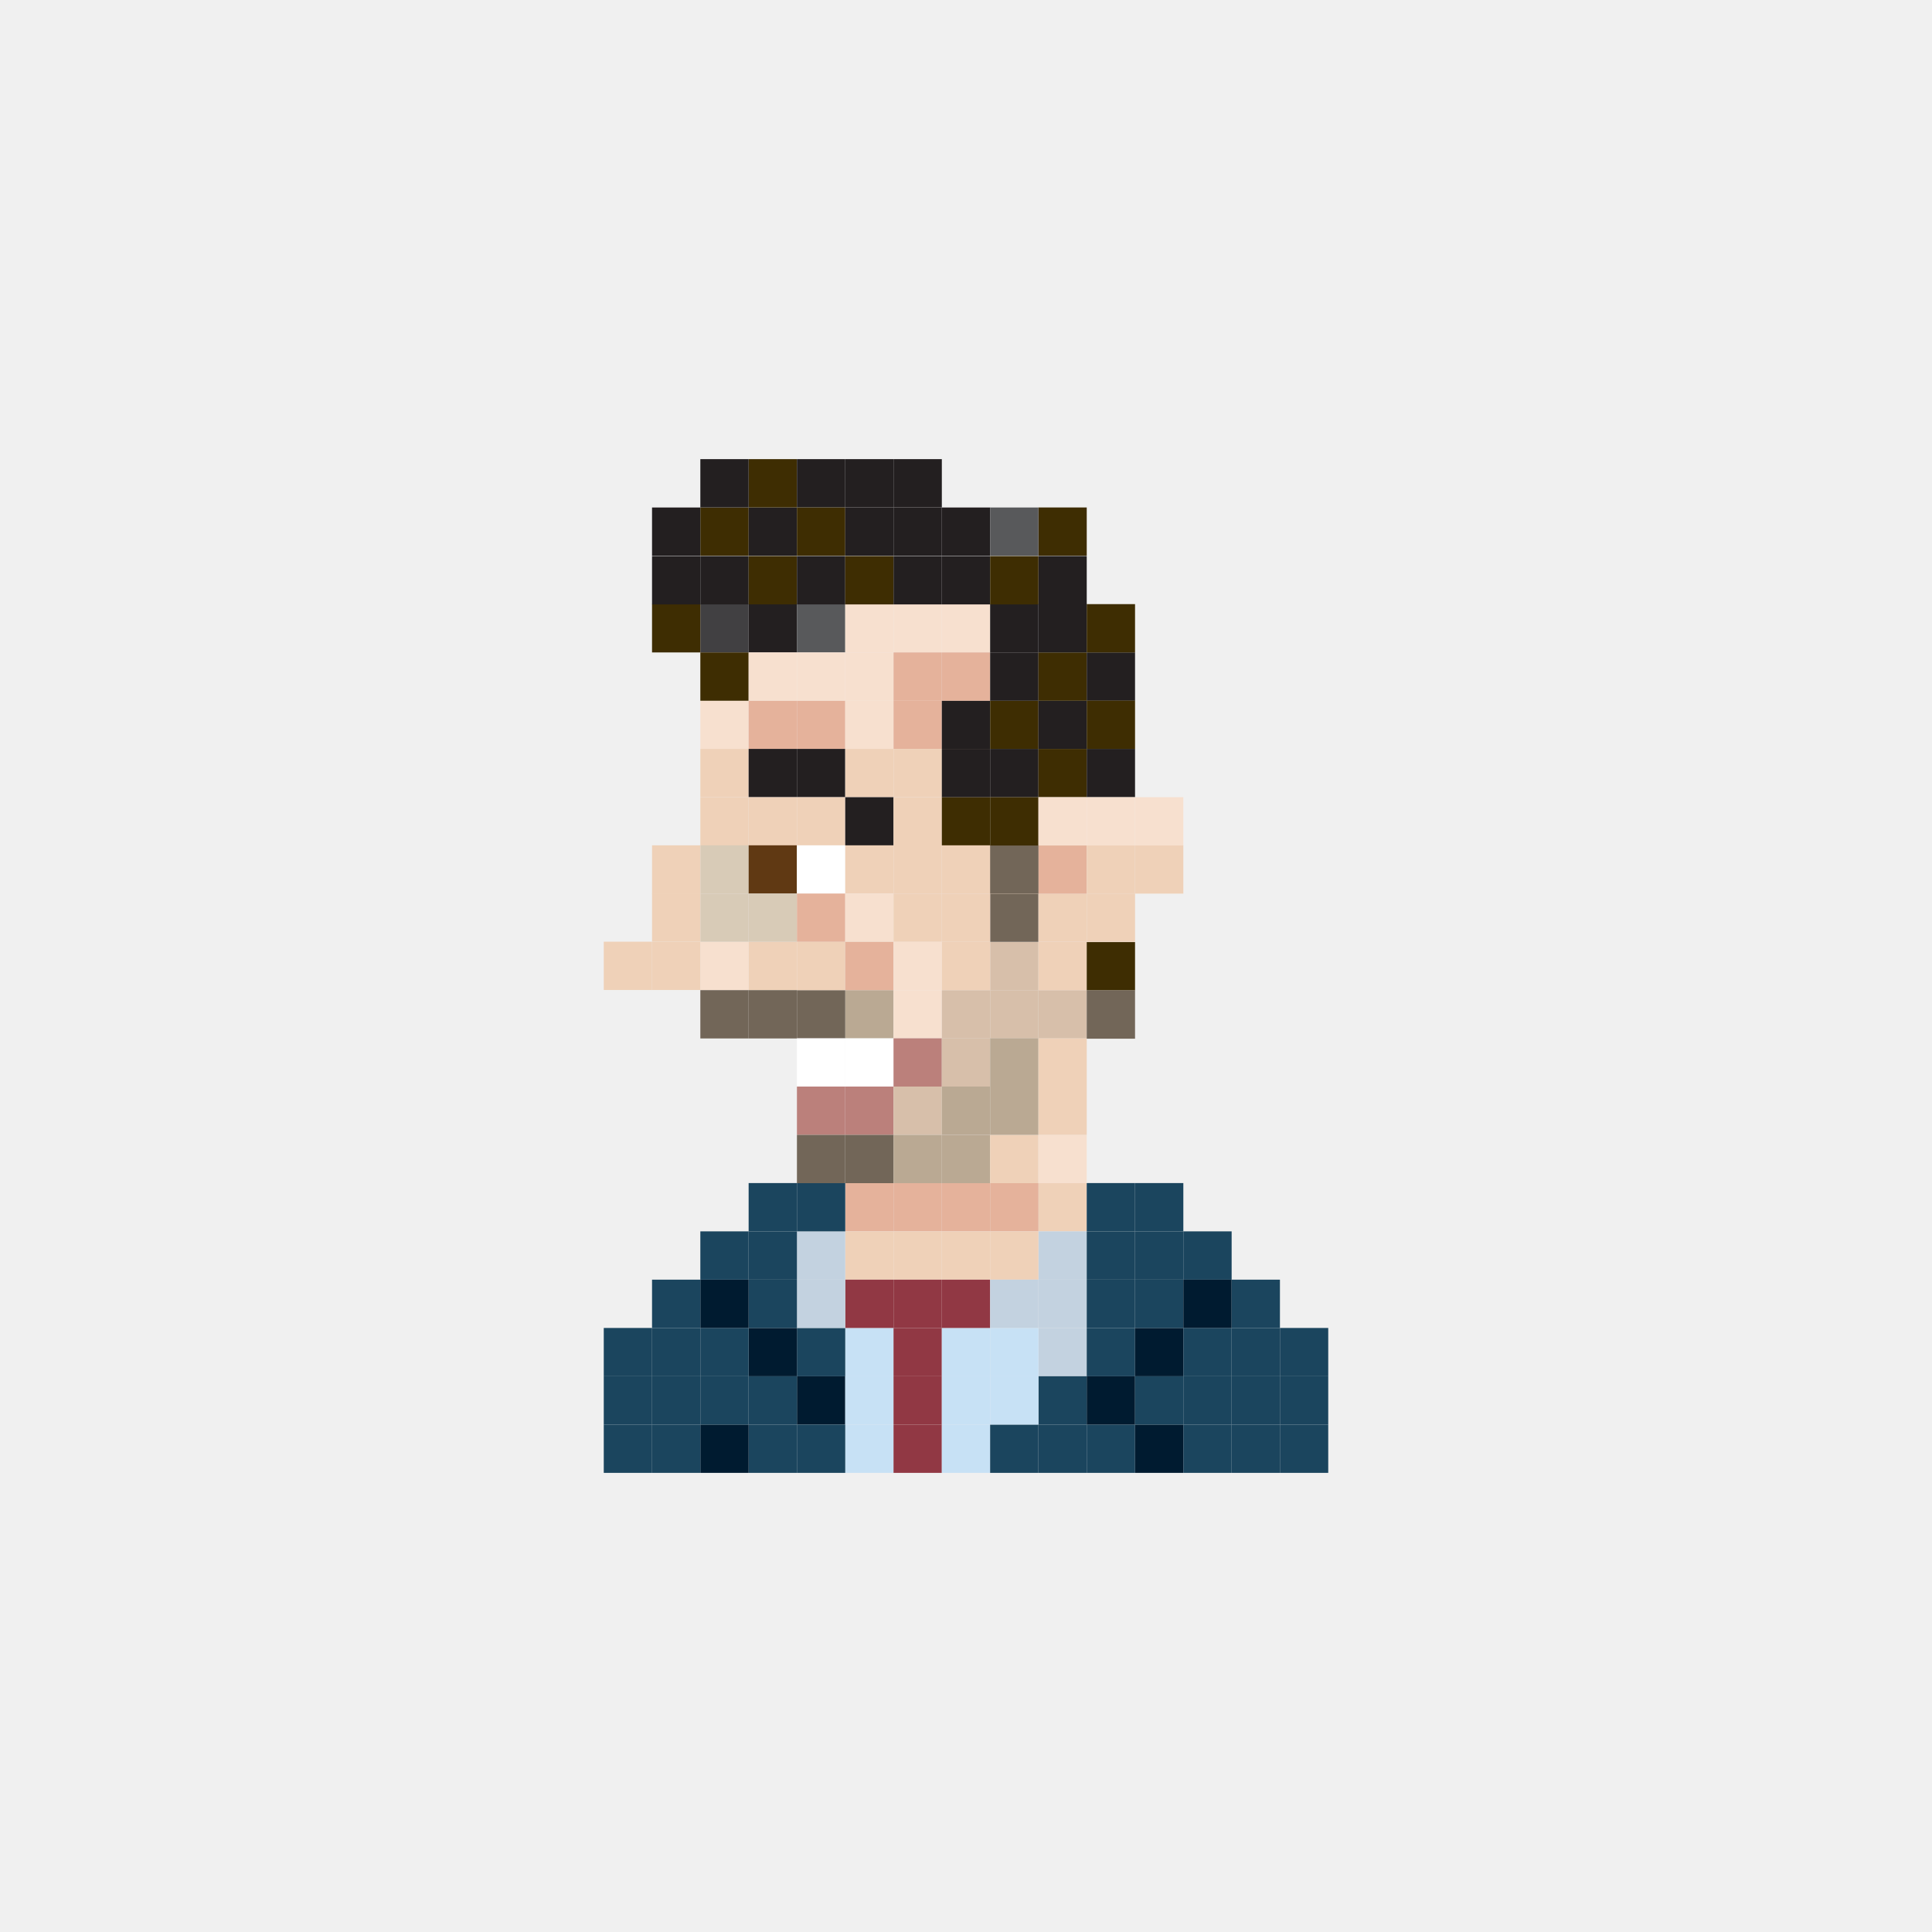
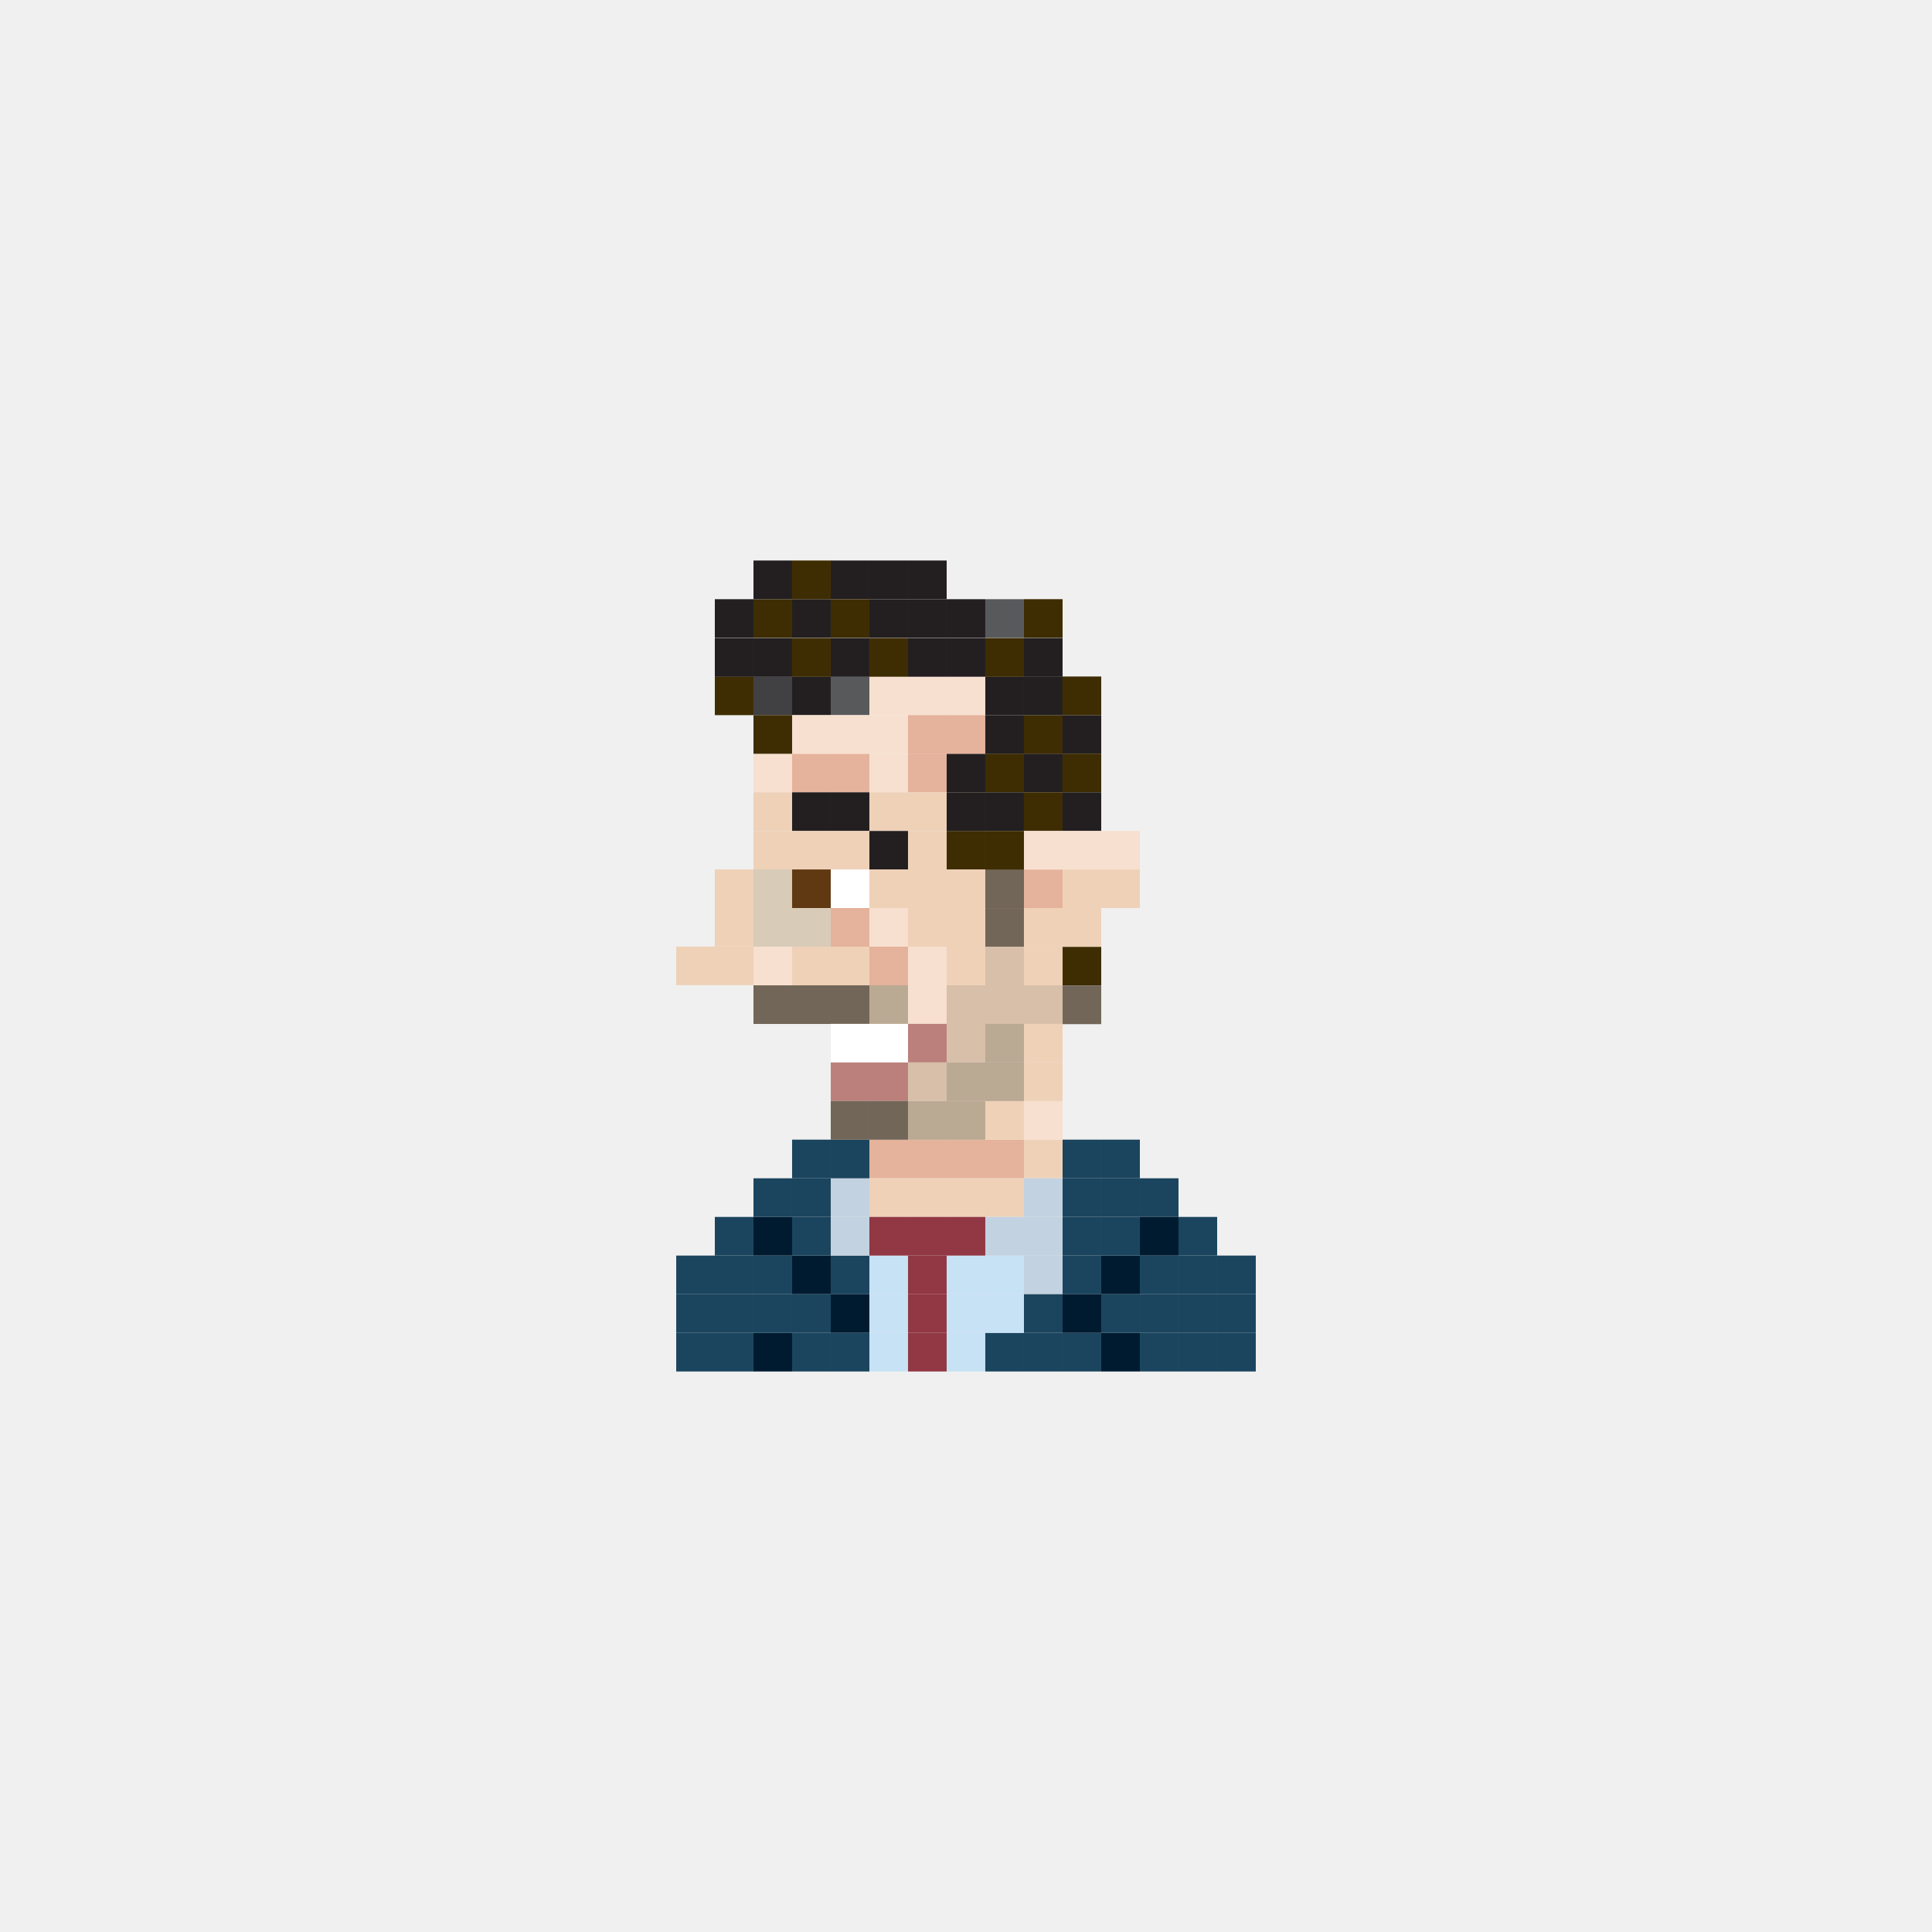
<svg xmlns="http://www.w3.org/2000/svg" version="1.1" id="Layer_1" x="0px" y="0px" width="300px" height="300px" viewBox="0 0 300 300" enable-background="new 0 0 300 300" xml:space="preserve">
  <g>
-     <rect x="131.248" y="183.706" fill="#E5B29B" width="7.5" height="7.5" />
-     <rect x="138.748" y="183.706" fill="#E5B29B" width="7.5" height="7.5" />
-     <rect x="146.248" y="183.706" fill="#E5B29B" width="7.5" height="7.5" />
-     <rect x="161.248" y="183.706" fill="#EFD1B8" width="7.5" height="7.5" />
-     <rect x="131.248" y="191.206" fill="#EFD1B8" width="7.5" height="7.5" />
-     <rect x="138.748" y="191.206" fill="#EFD1B8" width="7.5" height="7.5" />
-     <rect x="168.748" y="183.706" fill="#1B455E" width="7.5" height="7.5" />
-     <rect x="161.248" y="191.206" fill="#C3D2E0" width="7.5" height="7.5" />
-     <rect x="146.248" y="191.206" fill="#EFD1B8" width="7.5" height="7.5" />
-     <rect x="123.748" y="191.206" fill="#C3D2E0" width="7.5" height="7.5" />
-     <rect x="116.248" y="191.206" fill="#1B455E" width="7.5" height="7.5" />
-     <rect x="123.748" y="183.706" fill="#1B455E" width="7.5" height="7.5" />
-     <rect x="116.248" y="183.706" fill="#1B455E" width="7.5" height="7.5" />
-     <rect x="168.748" y="191.206" fill="#1B455E" width="7.5" height="7.5" />
-     <rect x="176.248" y="191.206" fill="#1B455E" width="7.5" height="7.5" />
-     <rect x="176.248" y="183.706" fill="#1B455E" width="7.5" height="7.5" />
-     <rect x="183.748" y="191.206" fill="#1B455E" width="7.5" height="7.5" />
-     <rect x="131.248" y="206.206" fill="#C7E1F5" width="7.5" height="7.5" />
-     <rect x="138.748" y="206.206" fill="#913844" width="7.5" height="7.5" />
-     <rect x="161.248" y="206.206" fill="#C3D2E0" width="7.5" height="7.5" />
-     <rect x="146.248" y="206.206" fill="#C7E1F5" width="7.5" height="7.5" />
-     <rect x="123.748" y="206.206" fill="#1B455E" width="7.5" height="7.5" />
-     <rect x="123.748" y="213.706" fill="#001B30" width="7.5" height="7.5" />
-     <rect x="116.248" y="206.206" fill="#001B30" width="7.5" height="7.5" />
-     <rect x="108.748" y="206.206" fill="#1B455E" width="7.5" height="7.5" />
-     <rect x="168.748" y="206.206" fill="#1B455E" width="7.5" height="7.5" />
-     <rect x="176.248" y="206.206" fill="#001B30" width="7.5" height="7.5" />
-     <rect x="183.748" y="206.206" fill="#1B455E" width="7.5" height="7.5" />
-     <rect x="191.248" y="206.206" fill="#1B455E" width="7.5" height="7.5" />
-     <rect x="131.248" y="221.206" fill="#C7E1F5" width="7.5" height="7.5" />
-     <rect x="138.748" y="221.206" fill="#913844" width="7.5" height="7.5" />
-     <rect x="161.248" y="221.206" fill="#1B455E" width="7.5" height="7.5" />
-     <rect x="146.248" y="221.206" fill="#C7E1F5" width="7.5" height="7.5" />
-     <rect x="123.748" y="221.206" fill="#1B455E" width="7.5" height="7.5" />
-     <rect x="116.248" y="221.206" fill="#1B455E" width="7.5" height="7.5" />
-     <rect x="108.748" y="221.206" fill="#001B30" width="7.5" height="7.5" />
-     <rect x="168.748" y="221.206" fill="#1B455E" width="7.5" height="7.5" />
-     <rect x="176.248" y="221.206" fill="#001B30" width="7.5" height="7.5" />
-     <rect x="183.748" y="221.206" fill="#1B455E" width="7.5" height="7.5" />
-     <rect x="191.248" y="221.206" fill="#1B455E" width="7.5" height="7.5" />
-     <rect x="131.248" y="198.706" fill="#913844" width="7.5" height="7.5" />
-     <rect x="138.748" y="198.706" fill="#913844" width="7.5" height="7.5" />
-     <rect x="161.248" y="198.706" fill="#C3D2E0" width="7.5" height="7.5" />
-     <rect x="146.248" y="198.706" fill="#913844" width="7.5" height="7.5" />
-     <rect x="123.748" y="198.706" fill="#C3D2E0" width="7.5" height="7.5" />
-     <rect x="116.248" y="198.706" fill="#1B455E" width="7.5" height="7.5" />
-     <rect x="108.748" y="198.706" fill="#001B30" width="7.5" height="7.5" />
-     <rect x="108.748" y="191.206" fill="#1B455E" width="7.5" height="7.5" />
-     <rect x="168.748" y="198.706" fill="#1B455E" width="7.5" height="7.5" />
-     <rect x="176.248" y="198.706" fill="#1B455E" width="7.5" height="7.5" />
-     <rect x="183.748" y="198.706" fill="#001B30" width="7.5" height="7.5" />
-     <rect x="191.248" y="198.706" fill="#1B455E" width="7.5" height="7.5" />
-     <rect x="131.248" y="213.706" fill="#C7E1F5" width="7.5" height="7.5" />
-     <rect x="138.748" y="213.706" fill="#913844" width="7.5" height="7.5" />
-     <rect x="161.248" y="213.706" fill="#1B455E" width="7.5" height="7.5" />
-     <rect x="153.748" y="183.706" fill="#E5B29B" width="7.5" height="7.5" />
-     <rect x="153.748" y="191.206" fill="#EFD1B8" width="7.5" height="7.5" />
-     <rect x="153.748" y="206.206" fill="#C7E1F5" width="7.5" height="7.5" />
-     <rect x="153.748" y="221.206" fill="#1B455E" width="7.5" height="7.5" />
-     <rect x="153.748" y="198.706" fill="#C3D2E0" width="7.5" height="7.5" />
-     <rect x="153.748" y="213.706" fill="#C7E1F5" width="7.5" height="7.5" />
-     <rect x="146.248" y="213.706" fill="#C7E1F5" width="7.5" height="7.5" />
-     <rect x="116.248" y="213.706" fill="#1B455E" width="7.5" height="7.5" />
-     <rect x="108.748" y="213.706" fill="#1B455E" width="7.5" height="7.5" />
-     <rect x="101.248" y="206.206" fill="#1B455E" width="7.5" height="7.5" />
-     <rect x="101.248" y="198.706" fill="#1B455E" width="7.5" height="7.5" />
-     <rect x="101.248" y="221.206" fill="#1B455E" width="7.5" height="7.5" />
-     <rect x="101.248" y="213.706" fill="#1B455E" width="7.5" height="7.5" />
-     <rect x="93.752" y="221.206" fill="#1B455E" width="7.5" height="7.5" />
-     <rect x="93.752" y="213.706" fill="#1B455E" width="7.5" height="7.5" />
-     <rect x="93.752" y="206.206" fill="#1B455E" width="7.5" height="7.5" />
-     <rect x="168.748" y="213.706" fill="#001B30" width="7.5" height="7.5" />
-     <rect x="176.248" y="213.706" fill="#1B455E" width="7.5" height="7.5" />
-     <rect x="183.748" y="213.706" fill="#1B455E" width="7.5" height="7.5" />
-     <rect x="191.248" y="213.706" fill="#1B455E" width="7.5" height="7.5" />
-     <rect x="198.748" y="206.206" fill="#1B455E" width="7.5" height="7.5" />
-     <rect x="198.748" y="221.206" fill="#1B455E" width="7.5" height="7.5" />
-     <rect x="198.748" y="213.706" fill="#1B455E" width="7.5" height="7.5" />
-     <rect x="108.748" y="78.804" fill="#3E2D02" width="7.5" height="7.5" />
-     <rect x="108.748" y="93.809" fill="#414042" width="7.5" height="7.5" />
-     <rect x="101.248" y="78.804" fill="#231F20" width="7.5" height="7.5" />
-     <rect x="101.248" y="93.809" fill="#3E2D02" width="7.5" height="7.5" />
-     <rect x="116.248" y="93.809" fill="#231F20" width="7.5" height="7.5" />
-     <rect x="116.248" y="78.799" fill="#231F20" width="7.5" height="7.5" />
-     <rect x="123.748" y="93.809" fill="#58595B" width="7.5" height="7.5" />
-     <rect x="131.248" y="93.809" fill="#F7E0CF" width="7.5" height="7.5" />
-     <rect x="138.748" y="93.809" fill="#F7E0CF" width="7.5" height="7.5" />
-     <rect x="146.248" y="93.809" fill="#F7E0CF" width="7.5" height="7.5" />
-     <rect x="108.748" y="108.789" fill="#F7E0CF" width="7.5" height="7.5" />
-     <rect x="116.248" y="108.789" fill="#E5B29B" width="7.5" height="7.5" />
-     <rect x="123.748" y="108.789" fill="#E5B29B" width="7.5" height="7.5" />
-     <rect x="131.248" y="108.789" fill="#F7E0CF" width="7.5" height="7.5" />
-     <rect x="138.748" y="108.789" fill="#E5B29B" width="7.5" height="7.5" />
-     <rect x="146.248" y="108.789" fill="#231F20" width="7.5" height="7.5" />
-     <rect x="108.748" y="116.289" fill="#EFD1B8" width="7.5" height="7.5" />
-     <rect x="116.248" y="116.289" fill="#231F20" width="7.5" height="7.5" />
-     <rect x="123.748" y="116.289" fill="#231F20" width="7.5" height="7.5" />
-     <rect x="131.248" y="116.289" fill="#EFD1B8" width="7.5" height="7.5" />
-     <rect x="138.748" y="116.289" fill="#EFD1B8" width="7.5" height="7.5" />
-     <rect x="146.248" y="116.289" fill="#EFD1B8" width="7.5" height="7.5" />
-     <rect x="108.748" y="123.789" fill="#EFD1B8" width="7.5" height="7.5" />
-     <rect x="116.248" y="123.789" fill="#EFD1B8" width="7.5" height="7.5" />
-     <rect x="108.748" y="131.26" fill="#D8CBB7" width="7.5" height="7.5" />
-     <rect x="116.248" y="131.26" fill="#603913" width="7.5" height="7.5" />
-     <rect x="108.748" y="138.75" fill="#D8CBB7" width="7.5" height="7.5" />
-     <rect x="116.248" y="138.75" fill="#D8CBB7" width="7.5" height="7.5" />
-     <rect x="108.748" y="146.26" fill="#F7E0CF" width="7.5" height="7.5" />
-     <rect x="116.248" y="146.26" fill="#EFD1B8" width="7.5" height="7.5" />
-     <rect x="108.748" y="153.75" fill="#726658" width="7.5" height="7.5" />
-     <rect x="116.248" y="153.75" fill="#726658" width="7.5" height="7.5" />
-     <rect x="131.248" y="153.75" fill="#BAA993" width="7.5" height="7.5" />
-     <rect x="123.748" y="153.75" fill="#726658" width="7.5" height="7.5" />
-     <rect x="138.748" y="153.75" fill="#F7E0CF" width="7.5" height="7.5" />
-     <rect x="153.748" y="153.75" fill="#D7BFAA" width="7.5" height="7.5" />
-     <rect x="146.248" y="153.75" fill="#D7BFAA" width="7.5" height="7.5" />
-     <rect x="131.248" y="161.23" fill="#FFFFFF" width="7.5" height="7.5" />
-     <rect x="123.748" y="161.23" fill="#FFFFFF" width="7.5" height="7.5" />
-     <rect x="138.748" y="161.23" fill="#BB807B" width="7.5" height="7.5" />
-     <rect x="146.248" y="161.23" fill="#D7BFAA" width="7.5" height="7.5" />
-     <rect x="131.248" y="168.721" fill="#BB807B" width="7.5" height="7.5" />
-     <rect x="123.748" y="168.721" fill="#BB807B" width="7.5" height="7.5" />
-     <rect x="138.748" y="168.721" fill="#D7BFAA" width="7.5" height="7.5" />
-     <rect x="146.248" y="168.721" fill="#BAA993" width="7.5" height="7.5" />
-     <rect x="131.248" y="176.221" fill="#726658" width="7.5" height="7.5" />
-     <rect x="123.748" y="176.221" fill="#726658" width="7.5" height="7.5" />
-     <rect x="138.748" y="176.221" fill="#BAA993" width="7.5" height="7.5" />
-     <rect x="146.248" y="176.221" fill="#BAA993" width="7.5" height="7.5" />
-     <rect x="153.748" y="176.221" fill="#EFD1B8" width="7.5" height="7.5" />
-     <rect x="161.248" y="176.221" fill="#F7E0CF" width="7.5" height="7.5" />
-     <rect x="161.248" y="153.75" fill="#D7BFAA" width="7.5" height="7.5" />
-     <rect x="153.748" y="146.26" fill="#D7BFAA" width="7.5" height="7.5" />
-     <rect x="161.248" y="146.26" fill="#EFD1B8" width="7.5" height="7.5" />
-     <rect x="153.748" y="168.721" fill="#BAA993" width="7.5" height="7.5" />
-     <rect x="161.248" y="168.721" fill="#EFD1B8" width="7.5" height="7.5" />
-     <rect x="153.748" y="161.23" fill="#BAA993" width="7.5" height="7.5" />
-     <rect x="161.248" y="161.23" fill="#EFD1B8" width="7.5" height="7.5" />
-     <rect x="153.748" y="138.75" fill="#726658" width="7.5" height="7.5" />
-     <rect x="161.248" y="138.75" fill="#EFD1B8" width="7.5" height="7.5" />
-     <rect x="153.748" y="131.26" fill="#EFD1B8" width="7.5" height="7.5" />
-     <rect x="161.248" y="131.26" fill="#E5B29B" width="7.5" height="7.5" />
-     <rect x="168.748" y="138.75" fill="#EFD1B8" width="7.5" height="7.5" />
-     <rect x="168.748" y="131.26" fill="#EFD1B8" width="7.5" height="7.5" />
-     <rect x="123.748" y="123.789" fill="#EFD1B8" width="7.5" height="7.5" />
-     <rect x="131.248" y="123.789" fill="#231F20" width="7.5" height="7.5" />
-     <rect x="138.748" y="123.789" fill="#EFD1B8" width="7.5" height="7.5" />
-     <rect x="146.248" y="123.789" fill="#3E2D02" width="7.5" height="7.5" />
-     <rect x="123.748" y="131.26" fill="#FFFFFF" width="7.5" height="7.5" />
-     <rect x="131.248" y="131.26" fill="#EFD1B8" width="7.5" height="7.5" />
-     <rect x="138.748" y="131.26" fill="#EFD1B8" width="7.5" height="7.5" />
-     <rect x="146.248" y="131.26" fill="#EFD1B8" width="7.5" height="7.5" />
-     <rect x="123.748" y="138.75" fill="#E5B29B" width="7.5" height="7.5" />
-     <rect x="131.248" y="138.75" fill="#F7E0CF" width="7.5" height="7.5" />
-     <rect x="138.748" y="138.75" fill="#EFD1B8" width="7.5" height="7.5" />
-     <rect x="146.248" y="138.75" fill="#EFD1B8" width="7.5" height="7.5" />
-     <rect x="123.748" y="146.25" fill="#EFD1B8" width="7.5" height="7.5" />
-     <rect x="131.248" y="146.25" fill="#E5B29B" width="7.5" height="7.5" />
-     <rect x="138.748" y="146.25" fill="#F7E0CF" width="7.5" height="7.5" />
-     <rect x="146.248" y="146.25" fill="#EFD1B8" width="7.5" height="7.5" />
-     <rect x="153.748" y="108.789" fill="#3E2D02" width="7.5" height="7.5" />
-     <rect x="161.248" y="108.789" fill="#231F20" width="7.5" height="7.5" />
-     <rect x="108.748" y="101.309" fill="#3E2D02" width="7.5" height="7.5" />
-     <rect x="116.248" y="71.294" fill="#3E2D02" width="7.5" height="7.5" />
-     <rect x="108.748" y="71.294" fill="#231F20" width="7.5" height="7.5" />
-     <rect x="123.748" y="71.294" fill="#231F20" width="7.5" height="7.5" />
-     <rect x="131.248" y="71.294" fill="#231F20" width="7.5" height="7.5" />
-     <rect x="138.748" y="71.294" fill="#231F20" width="7.5" height="7.5" />
-     <rect x="116.248" y="101.309" fill="#F7E0CF" width="7.5" height="7.5" />
-     <rect x="123.748" y="101.309" fill="#F7E0CF" width="7.5" height="7.5" />
-     <rect x="131.248" y="101.309" fill="#F7E0CF" width="7.5" height="7.5" />
-     <rect x="138.748" y="101.309" fill="#E5B29B" width="7.5" height="7.5" />
-     <rect x="146.248" y="101.309" fill="#E5B29B" width="7.5" height="7.5" />
-     <rect x="153.748" y="101.309" fill="#231F20" width="7.5" height="7.5" />
-     <rect x="153.748" y="93.809" fill="#231F20" width="7.5" height="7.5" />
-     <rect x="161.248" y="101.309" fill="#3E2D02" width="7.5" height="7.5" />
-     <rect x="161.248" y="93.809" fill="#231F20" width="7.5" height="7.5" />
-     <rect x="161.248" y="78.799" fill="#3E2D02" width="7.5" height="7.5" />
-     <rect x="168.748" y="101.309" fill="#231F20" width="7.5" height="7.5" />
-     <rect x="168.748" y="93.809" fill="#3E2D02" width="7.5" height="7.5" />
-     <rect x="123.748" y="78.804" fill="#3E2D02" width="7.5" height="7.5" />
-     <rect x="131.248" y="78.804" fill="#231F20" width="7.5" height="7.5" />
-     <rect x="138.748" y="78.804" fill="#231F20" width="7.5" height="7.5" />
-     <rect x="146.248" y="78.804" fill="#231F20" width="7.5" height="7.5" />
-     <rect x="153.748" y="78.804" fill="#58595B" width="7.5" height="7.5" />
-     <rect x="108.748" y="86.353" fill="#231F20" width="7.5" height="7.5" />
-     <rect x="101.248" y="86.353" fill="#231F20" width="7.5" height="7.5" />
-     <rect x="116.248" y="86.348" fill="#3E2D02" width="7.5" height="7.5" />
-     <rect x="161.248" y="86.348" fill="#231F20" width="7.5" height="7.5" />
-     <rect x="123.748" y="86.353" fill="#231F20" width="7.5" height="7.5" />
-     <rect x="131.248" y="86.353" fill="#3E2D02" width="7.5" height="7.5" />
-     <rect x="138.748" y="86.353" fill="#231F20" width="7.5" height="7.5" />
-     <rect x="146.248" y="86.353" fill="#231F20" width="7.5" height="7.5" />
-     <rect x="153.748" y="86.353" fill="#3E2D02" width="7.5" height="7.5" />
-     <rect x="153.748" y="116.289" fill="#231F20" width="7.5" height="7.5" />
-     <rect x="146.248" y="116.289" fill="#231F20" width="7.5" height="7.5" />
-     <rect x="153.748" y="131.26" fill="#726658" width="7.5" height="7.5" />
-     <rect x="161.248" y="116.289" fill="#3E2D02" width="7.5" height="7.5" />
-     <rect x="153.748" y="123.789" fill="#3E2D02" width="7.5" height="7.5" />
-     <rect x="161.248" y="123.789" fill="#F7E0CF" width="7.5" height="7.5" />
-     <rect x="168.748" y="108.789" fill="#3E2D02" width="7.5" height="7.5" />
-     <rect x="168.748" y="116.289" fill="#231F20" width="7.5" height="7.5" />
-     <rect x="168.748" y="146.289" fill="#3E2D02" width="7.5" height="7.5" />
-     <rect x="168.748" y="153.789" fill="#726658" width="7.5" height="7.5" />
-     <rect x="168.748" y="123.789" fill="#F7E0CF" width="7.5" height="7.5" />
-     <rect x="176.248" y="131.26" fill="#EFD1B8" width="7.5" height="7.5" />
-     <rect x="176.248" y="123.789" fill="#F7E0CF" width="7.5" height="7.5" />
-     <rect x="101.248" y="146.226" fill="#EFD1B8" width="7.5" height="7.5" />
-     <rect x="93.752" y="146.226" fill="#EFD1B8" width="7.495" height="7.5" />
-     <rect x="101.248" y="138.726" fill="#EFD1B8" width="7.5" height="7.5" />
-     <rect x="101.248" y="131.26" fill="#EFD1B8" width="7.5" height="7.5" />
+     <rect x="134.998" y="176.965" fill="#E5B29B" width="6" height="6" />
+     <rect x="140.998" y="176.965" fill="#E5B29B" width="6" height="6" />
+     <rect x="146.998" y="176.965" fill="#E5B29B" width="6" height="6" />
+     <rect x="158.998" y="176.965" fill="#EFD1B8" width="6" height="6" />
+     <rect x="134.998" y="182.965" fill="#EFD1B8" width="6" height="6" />
+     <rect x="140.998" y="182.965" fill="#EFD1B8" width="6" height="6" />
+     <rect x="164.998" y="176.965" fill="#1B455E" width="6" height="6" />
+     <rect x="158.998" y="182.965" fill="#C3D2E0" width="6" height="6" />
+     <rect x="146.998" y="182.965" fill="#EFD1B8" width="6" height="6" />
+     <rect x="128.998" y="182.965" fill="#C3D2E0" width="6" height="6" />
+     <rect x="122.998" y="182.965" fill="#1B455E" width="6" height="6" />
+     <rect x="128.998" y="176.965" fill="#1B455E" width="6" height="6" />
+     <rect x="122.998" y="176.965" fill="#1B455E" width="6" height="6" />
+     <rect x="164.998" y="182.965" fill="#1B455E" width="6" height="6" />
+     <rect x="170.998" y="182.965" fill="#1B455E" width="6" height="6" />
+     <rect x="170.998" y="176.965" fill="#1B455E" width="6" height="6" />
+     <rect x="176.998" y="182.965" fill="#1B455E" width="6" height="6" />
+     <rect x="134.998" y="194.965" fill="#C7E1F5" width="6" height="6" />
+     <rect x="140.998" y="194.965" fill="#913844" width="6" height="6" />
+     <rect x="158.998" y="194.965" fill="#C3D2E0" width="6" height="6" />
+     <rect x="146.998" y="194.965" fill="#C7E1F5" width="6" height="6" />
+     <rect x="128.998" y="194.965" fill="#1B455E" width="6" height="6" />
+     <rect x="128.998" y="200.965" fill="#001B30" width="6" height="6" />
+     <rect x="122.998" y="194.965" fill="#001B30" width="6" height="6" />
+     <rect x="116.998" y="194.965" fill="#1B455E" width="6" height="6" />
+     <rect x="164.998" y="194.965" fill="#1B455E" width="6" height="6" />
+     <rect x="170.998" y="194.965" fill="#001B30" width="6" height="6" />
+     <rect x="176.998" y="194.965" fill="#1B455E" width="6" height="6" />
+     <rect x="182.998" y="194.965" fill="#1B455E" width="6" height="6" />
+     <rect x="134.998" y="206.965" fill="#C7E1F5" width="6" height="6" />
+     <rect x="140.998" y="206.965" fill="#913844" width="6" height="6" />
+     <rect x="158.998" y="206.965" fill="#1B455E" width="6" height="6" />
+     <rect x="146.998" y="206.965" fill="#C7E1F5" width="6" height="6" />
+     <rect x="128.998" y="206.965" fill="#1B455E" width="6" height="6" />
+     <rect x="122.998" y="206.965" fill="#1B455E" width="6" height="6" />
+     <rect x="116.998" y="206.965" fill="#001B30" width="6" height="6" />
+     <rect x="164.998" y="206.965" fill="#1B455E" width="6" height="6" />
+     <rect x="170.998" y="206.965" fill="#001B30" width="6" height="6" />
+     <rect x="176.998" y="206.965" fill="#1B455E" width="6" height="6" />
+     <rect x="182.998" y="206.965" fill="#1B455E" width="6" height="6" />
+     <rect x="134.998" y="188.965" fill="#913844" width="6" height="6" />
+     <rect x="140.998" y="188.965" fill="#913844" width="6" height="6" />
+     <rect x="158.998" y="188.965" fill="#C3D2E0" width="6" height="6" />
+     <rect x="146.998" y="188.965" fill="#913844" width="6" height="6" />
+     <rect x="128.998" y="188.965" fill="#C3D2E0" width="6" height="6" />
+     <rect x="122.998" y="188.965" fill="#1B455E" width="6" height="6" />
+     <rect x="116.998" y="188.965" fill="#001B30" width="6" height="6" />
+     <rect x="116.998" y="182.965" fill="#1B455E" width="6" height="6" />
+     <rect x="164.998" y="188.965" fill="#1B455E" width="6" height="6" />
+     <rect x="170.998" y="188.965" fill="#1B455E" width="6" height="6" />
+     <rect x="176.998" y="188.965" fill="#001B30" width="6" height="6" />
+     <rect x="182.998" y="188.965" fill="#1B455E" width="6" height="6" />
+     <rect x="134.998" y="200.965" fill="#C7E1F5" width="6" height="6" />
+     <rect x="140.998" y="200.965" fill="#913844" width="6" height="6" />
+     <rect x="158.998" y="200.965" fill="#1B455E" width="6" height="6" />
+     <rect x="152.998" y="176.965" fill="#E5B29B" width="6" height="6" />
+     <rect x="152.998" y="182.965" fill="#EFD1B8" width="6" height="6" />
+     <rect x="152.998" y="194.965" fill="#C7E1F5" width="6" height="6" />
+     <rect x="152.998" y="206.965" fill="#1B455E" width="6" height="6" />
+     <rect x="152.998" y="188.965" fill="#C3D2E0" width="6" height="6" />
+     <rect x="152.998" y="200.965" fill="#C7E1F5" width="6" height="6" />
+     <rect x="146.998" y="200.965" fill="#C7E1F5" width="6" height="6" />
+     <rect x="122.998" y="200.965" fill="#1B455E" width="6" height="6" />
+     <rect x="116.998" y="200.965" fill="#1B455E" width="6" height="6" />
+     <rect x="110.998" y="194.965" fill="#1B455E" width="6" height="6" />
+     <rect x="110.998" y="188.965" fill="#1B455E" width="6" height="6" />
+     <rect x="110.998" y="206.965" fill="#1B455E" width="6" height="6" />
+     <rect x="110.998" y="200.965" fill="#1B455E" width="6" height="6" />
+     <rect x="105.002" y="206.965" fill="#1B455E" width="6" height="6" />
+     <rect x="105.002" y="200.965" fill="#1B455E" width="6" height="6" />
+     <rect x="105.002" y="194.965" fill="#1B455E" width="6" height="6" />
+     <rect x="164.998" y="200.965" fill="#001B30" width="6" height="6" />
+     <rect x="170.998" y="200.965" fill="#1B455E" width="6" height="6" />
+     <rect x="176.998" y="200.965" fill="#1B455E" width="6" height="6" />
+     <rect x="182.998" y="200.965" fill="#1B455E" width="6" height="6" />
+     <rect x="188.998" y="194.965" fill="#1B455E" width="6" height="6" />
+     <rect x="188.998" y="206.965" fill="#1B455E" width="6" height="6" />
+     <rect x="188.998" y="200.965" fill="#1B455E" width="6" height="6" />
+     <rect x="116.998" y="93.043" fill="#3E2D02" width="6" height="6" />
+     <rect x="116.998" y="105.047" fill="#414042" width="6" height="6" />
+     <rect x="110.998" y="93.043" fill="#231F20" width="6" height="6" />
+     <rect x="110.998" y="105.047" fill="#3E2D02" width="6" height="6" />
+     <rect x="122.998" y="105.047" fill="#231F20" width="6" height="6" />
+     <rect x="122.998" y="93.039" fill="#231F20" width="6" height="6" />
+     <rect x="128.998" y="105.047" fill="#58595B" width="6" height="6" />
+     <rect x="134.998" y="105.047" fill="#F7E0CF" width="6" height="6" />
+     <rect x="140.998" y="105.047" fill="#F7E0CF" width="6" height="6" />
+     <rect x="146.998" y="105.047" fill="#F7E0CF" width="6" height="6" />
+     <rect x="116.998" y="117.031" fill="#F7E0CF" width="6" height="6" />
+     <rect x="122.998" y="117.031" fill="#E5B29B" width="6" height="6" />
+     <rect x="128.998" y="117.031" fill="#E5B29B" width="6" height="6" />
+     <rect x="134.998" y="117.031" fill="#F7E0CF" width="6" height="6" />
+     <rect x="140.998" y="117.031" fill="#E5B29B" width="6" height="6" />
+     <rect x="146.998" y="117.031" fill="#231F20" width="6" height="6" />
+     <rect x="116.998" y="123.031" fill="#EFD1B8" width="6" height="6" />
+     <rect x="122.998" y="123.031" fill="#231F20" width="6" height="6" />
+     <rect x="128.998" y="123.031" fill="#231F20" width="6" height="6" />
+     <rect x="134.998" y="123.031" fill="#EFD1B8" width="6" height="6" />
+     <rect x="140.998" y="123.031" fill="#EFD1B8" width="6" height="6" />
+     <rect x="146.998" y="123.031" fill="#EFD1B8" width="6" height="6" />
+     <rect x="116.998" y="129.031" fill="#EFD1B8" width="6" height="6" />
+     <rect x="122.998" y="129.031" fill="#EFD1B8" width="6" height="6" />
+     <rect x="116.998" y="135.008" fill="#D8CBB7" width="6" height="6" />
+     <rect x="122.998" y="135.008" fill="#603913" width="6" height="6" />
+     <rect x="116.998" y="141" fill="#D8CBB7" width="6" height="6" />
+     <rect x="122.998" y="141" fill="#D8CBB7" width="6" height="6" />
+     <rect x="116.998" y="147.008" fill="#F7E0CF" width="6" height="6" />
+     <rect x="122.998" y="147.008" fill="#EFD1B8" width="6" height="6" />
+     <rect x="116.998" y="153" fill="#726658" width="6" height="6" />
+     <rect x="122.998" y="153" fill="#726658" width="6" height="6" />
+     <rect x="134.998" y="153" fill="#BAA993" width="6" height="6" />
+     <rect x="128.998" y="153" fill="#726658" width="6" height="6" />
+     <rect x="140.998" y="153" fill="#F7E0CF" width="6" height="6" />
+     <rect x="152.998" y="153" fill="#D7BFAA" width="6" height="6" />
+     <rect x="146.998" y="153" fill="#D7BFAA" width="6" height="6" />
+     <rect x="134.998" y="158.984" fill="#FFFFFF" width="6" height="6" />
+     <rect x="128.998" y="158.984" fill="#FFFFFF" width="6" height="6" />
+     <rect x="140.998" y="158.984" fill="#BB807B" width="6" height="6" />
+     <rect x="146.998" y="158.984" fill="#D7BFAA" width="6" height="6" />
+     <rect x="134.998" y="164.977" fill="#BB807B" width="6" height="6" />
+     <rect x="128.998" y="164.977" fill="#BB807B" width="6" height="6" />
+     <rect x="140.998" y="164.977" fill="#D7BFAA" width="6" height="6" />
+     <rect x="146.998" y="164.977" fill="#BAA993" width="6" height="6" />
+     <rect x="134.998" y="170.977" fill="#726658" width="6" height="6" />
+     <rect x="128.998" y="170.977" fill="#726658" width="6" height="6" />
+     <rect x="140.998" y="170.977" fill="#BAA993" width="6" height="6" />
+     <rect x="146.998" y="170.977" fill="#BAA993" width="6" height="6" />
+     <rect x="152.998" y="170.977" fill="#EFD1B8" width="6" height="6" />
+     <rect x="158.998" y="170.977" fill="#F7E0CF" width="6" height="6" />
+     <rect x="158.998" y="153" fill="#D7BFAA" width="6" height="6" />
+     <rect x="152.998" y="147.008" fill="#D7BFAA" width="6" height="6" />
+     <rect x="158.998" y="147.008" fill="#EFD1B8" width="6" height="6" />
+     <rect x="152.998" y="164.977" fill="#BAA993" width="6" height="6" />
+     <rect x="158.998" y="164.977" fill="#EFD1B8" width="6" height="6" />
+     <rect x="152.998" y="158.984" fill="#BAA993" width="6" height="6" />
+     <rect x="158.998" y="158.984" fill="#EFD1B8" width="6" height="6" />
+     <rect x="152.998" y="141" fill="#726658" width="6" height="6" />
+     <rect x="158.998" y="141" fill="#EFD1B8" width="6" height="6" />
+     <rect x="152.998" y="135.008" fill="#EFD1B8" width="6" height="6" />
+     <rect x="158.998" y="135.008" fill="#E5B29B" width="6" height="6" />
+     <rect x="164.998" y="141" fill="#EFD1B8" width="6" height="6" />
+     <rect x="164.998" y="135.008" fill="#EFD1B8" width="6" height="6" />
+     <rect x="128.998" y="129.031" fill="#EFD1B8" width="6" height="6" />
+     <rect x="134.998" y="129.031" fill="#231F20" width="6" height="6" />
+     <rect x="140.998" y="129.031" fill="#EFD1B8" width="6" height="6" />
+     <rect x="146.998" y="129.031" fill="#3E2D02" width="6" height="6" />
+     <rect x="128.998" y="135.008" fill="#FFFFFF" width="6" height="6" />
+     <rect x="134.998" y="135.008" fill="#EFD1B8" width="6" height="6" />
+     <rect x="140.998" y="135.008" fill="#EFD1B8" width="6" height="6" />
+     <rect x="146.998" y="135.008" fill="#EFD1B8" width="6" height="6" />
+     <rect x="128.998" y="141" fill="#E5B29B" width="6" height="6" />
+     <rect x="134.998" y="141" fill="#F7E0CF" width="6" height="6" />
+     <rect x="140.998" y="141" fill="#EFD1B8" width="6" height="6" />
+     <rect x="146.998" y="141" fill="#EFD1B8" width="6" height="6" />
+     <rect x="128.998" y="147" fill="#EFD1B8" width="6" height="6" />
+     <rect x="134.998" y="147" fill="#E5B29B" width="6" height="6" />
+     <rect x="140.998" y="147" fill="#F7E0CF" width="6" height="6" />
+     <rect x="146.998" y="147" fill="#EFD1B8" width="6" height="6" />
+     <rect x="152.998" y="117.031" fill="#3E2D02" width="6" height="6" />
+     <rect x="158.998" y="117.031" fill="#231F20" width="6" height="6" />
+     <rect x="116.998" y="111.047" fill="#3E2D02" width="6" height="6" />
+     <rect x="122.998" y="87.035" fill="#3E2D02" width="6" height="6" />
+     <rect x="116.998" y="87.035" fill="#231F20" width="6" height="6" />
+     <rect x="128.998" y="87.035" fill="#231F20" width="6" height="6" />
+     <rect x="134.998" y="87.035" fill="#231F20" width="6" height="6" />
+     <rect x="140.998" y="87.035" fill="#231F20" width="6" height="6" />
+     <rect x="122.998" y="111.047" fill="#F7E0CF" width="6" height="6" />
+     <rect x="128.998" y="111.047" fill="#F7E0CF" width="6" height="6" />
+     <rect x="134.998" y="111.047" fill="#F7E0CF" width="6" height="6" />
+     <rect x="140.998" y="111.047" fill="#E5B29B" width="6" height="6" />
+     <rect x="146.998" y="111.047" fill="#E5B29B" width="6" height="6" />
+     <rect x="152.998" y="111.047" fill="#231F20" width="6" height="6" />
+     <rect x="152.998" y="105.047" fill="#231F20" width="6" height="6" />
+     <rect x="158.998" y="111.047" fill="#3E2D02" width="6" height="6" />
+     <rect x="158.998" y="105.047" fill="#231F20" width="6" height="6" />
+     <rect x="158.998" y="93.039" fill="#3E2D02" width="6" height="6" />
+     <rect x="164.998" y="111.047" fill="#231F20" width="6" height="6" />
+     <rect x="164.998" y="105.047" fill="#3E2D02" width="6" height="6" />
+     <rect x="128.998" y="93.043" fill="#3E2D02" width="6" height="6" />
+     <rect x="134.998" y="93.043" fill="#231F20" width="6" height="6" />
+     <rect x="140.998" y="93.043" fill="#231F20" width="6" height="6" />
+     <rect x="146.998" y="93.043" fill="#231F20" width="6" height="6" />
+     <rect x="152.998" y="93.043" fill="#58595B" width="6" height="6" />
+     <rect x="116.998" y="99.082" fill="#231F20" width="6" height="6" />
+     <rect x="110.998" y="99.082" fill="#231F20" width="6" height="6" />
+     <rect x="122.998" y="99.078" fill="#3E2D02" width="6" height="6" />
+     <rect x="158.998" y="99.078" fill="#231F20" width="6" height="6" />
+     <rect x="128.998" y="99.082" fill="#231F20" width="6" height="6" />
+     <rect x="134.998" y="99.082" fill="#3E2D02" width="6" height="6" />
+     <rect x="140.998" y="99.082" fill="#231F20" width="6" height="6" />
+     <rect x="146.998" y="99.082" fill="#231F20" width="6" height="6" />
+     <rect x="152.998" y="99.082" fill="#3E2D02" width="6" height="6" />
+     <rect x="152.998" y="123.031" fill="#231F20" width="6" height="6" />
+     <rect x="146.998" y="123.031" fill="#231F20" width="6" height="6" />
+     <rect x="152.998" y="135.008" fill="#726658" width="6" height="6" />
+     <rect x="158.998" y="123.031" fill="#3E2D02" width="6" height="6" />
+     <rect x="152.998" y="129.031" fill="#3E2D02" width="6" height="6" />
+     <rect x="158.998" y="129.031" fill="#F7E0CF" width="6" height="6" />
+     <rect x="164.998" y="117.031" fill="#3E2D02" width="6" height="6" />
+     <rect x="164.998" y="123.031" fill="#231F20" width="6" height="6" />
+     <rect x="164.998" y="147.031" fill="#3E2D02" width="6" height="6" />
+     <rect x="164.998" y="153.031" fill="#726658" width="6" height="6" />
+     <rect x="164.998" y="129.031" fill="#F7E0CF" width="6" height="6" />
+     <rect x="170.998" y="135.008" fill="#EFD1B8" width="6" height="6" />
+     <rect x="170.998" y="129.031" fill="#F7E0CF" width="6" height="6" />
+     <rect x="110.998" y="146.98" fill="#EFD1B8" width="6" height="6" />
+     <rect x="105.002" y="146.98" fill="#EFD1B8" width="5.996" height="6" />
+     <rect x="110.998" y="140.98" fill="#EFD1B8" width="6" height="6" />
+     <rect x="110.998" y="135.008" fill="#EFD1B8" width="6" height="6" />
  </g>
</svg>
